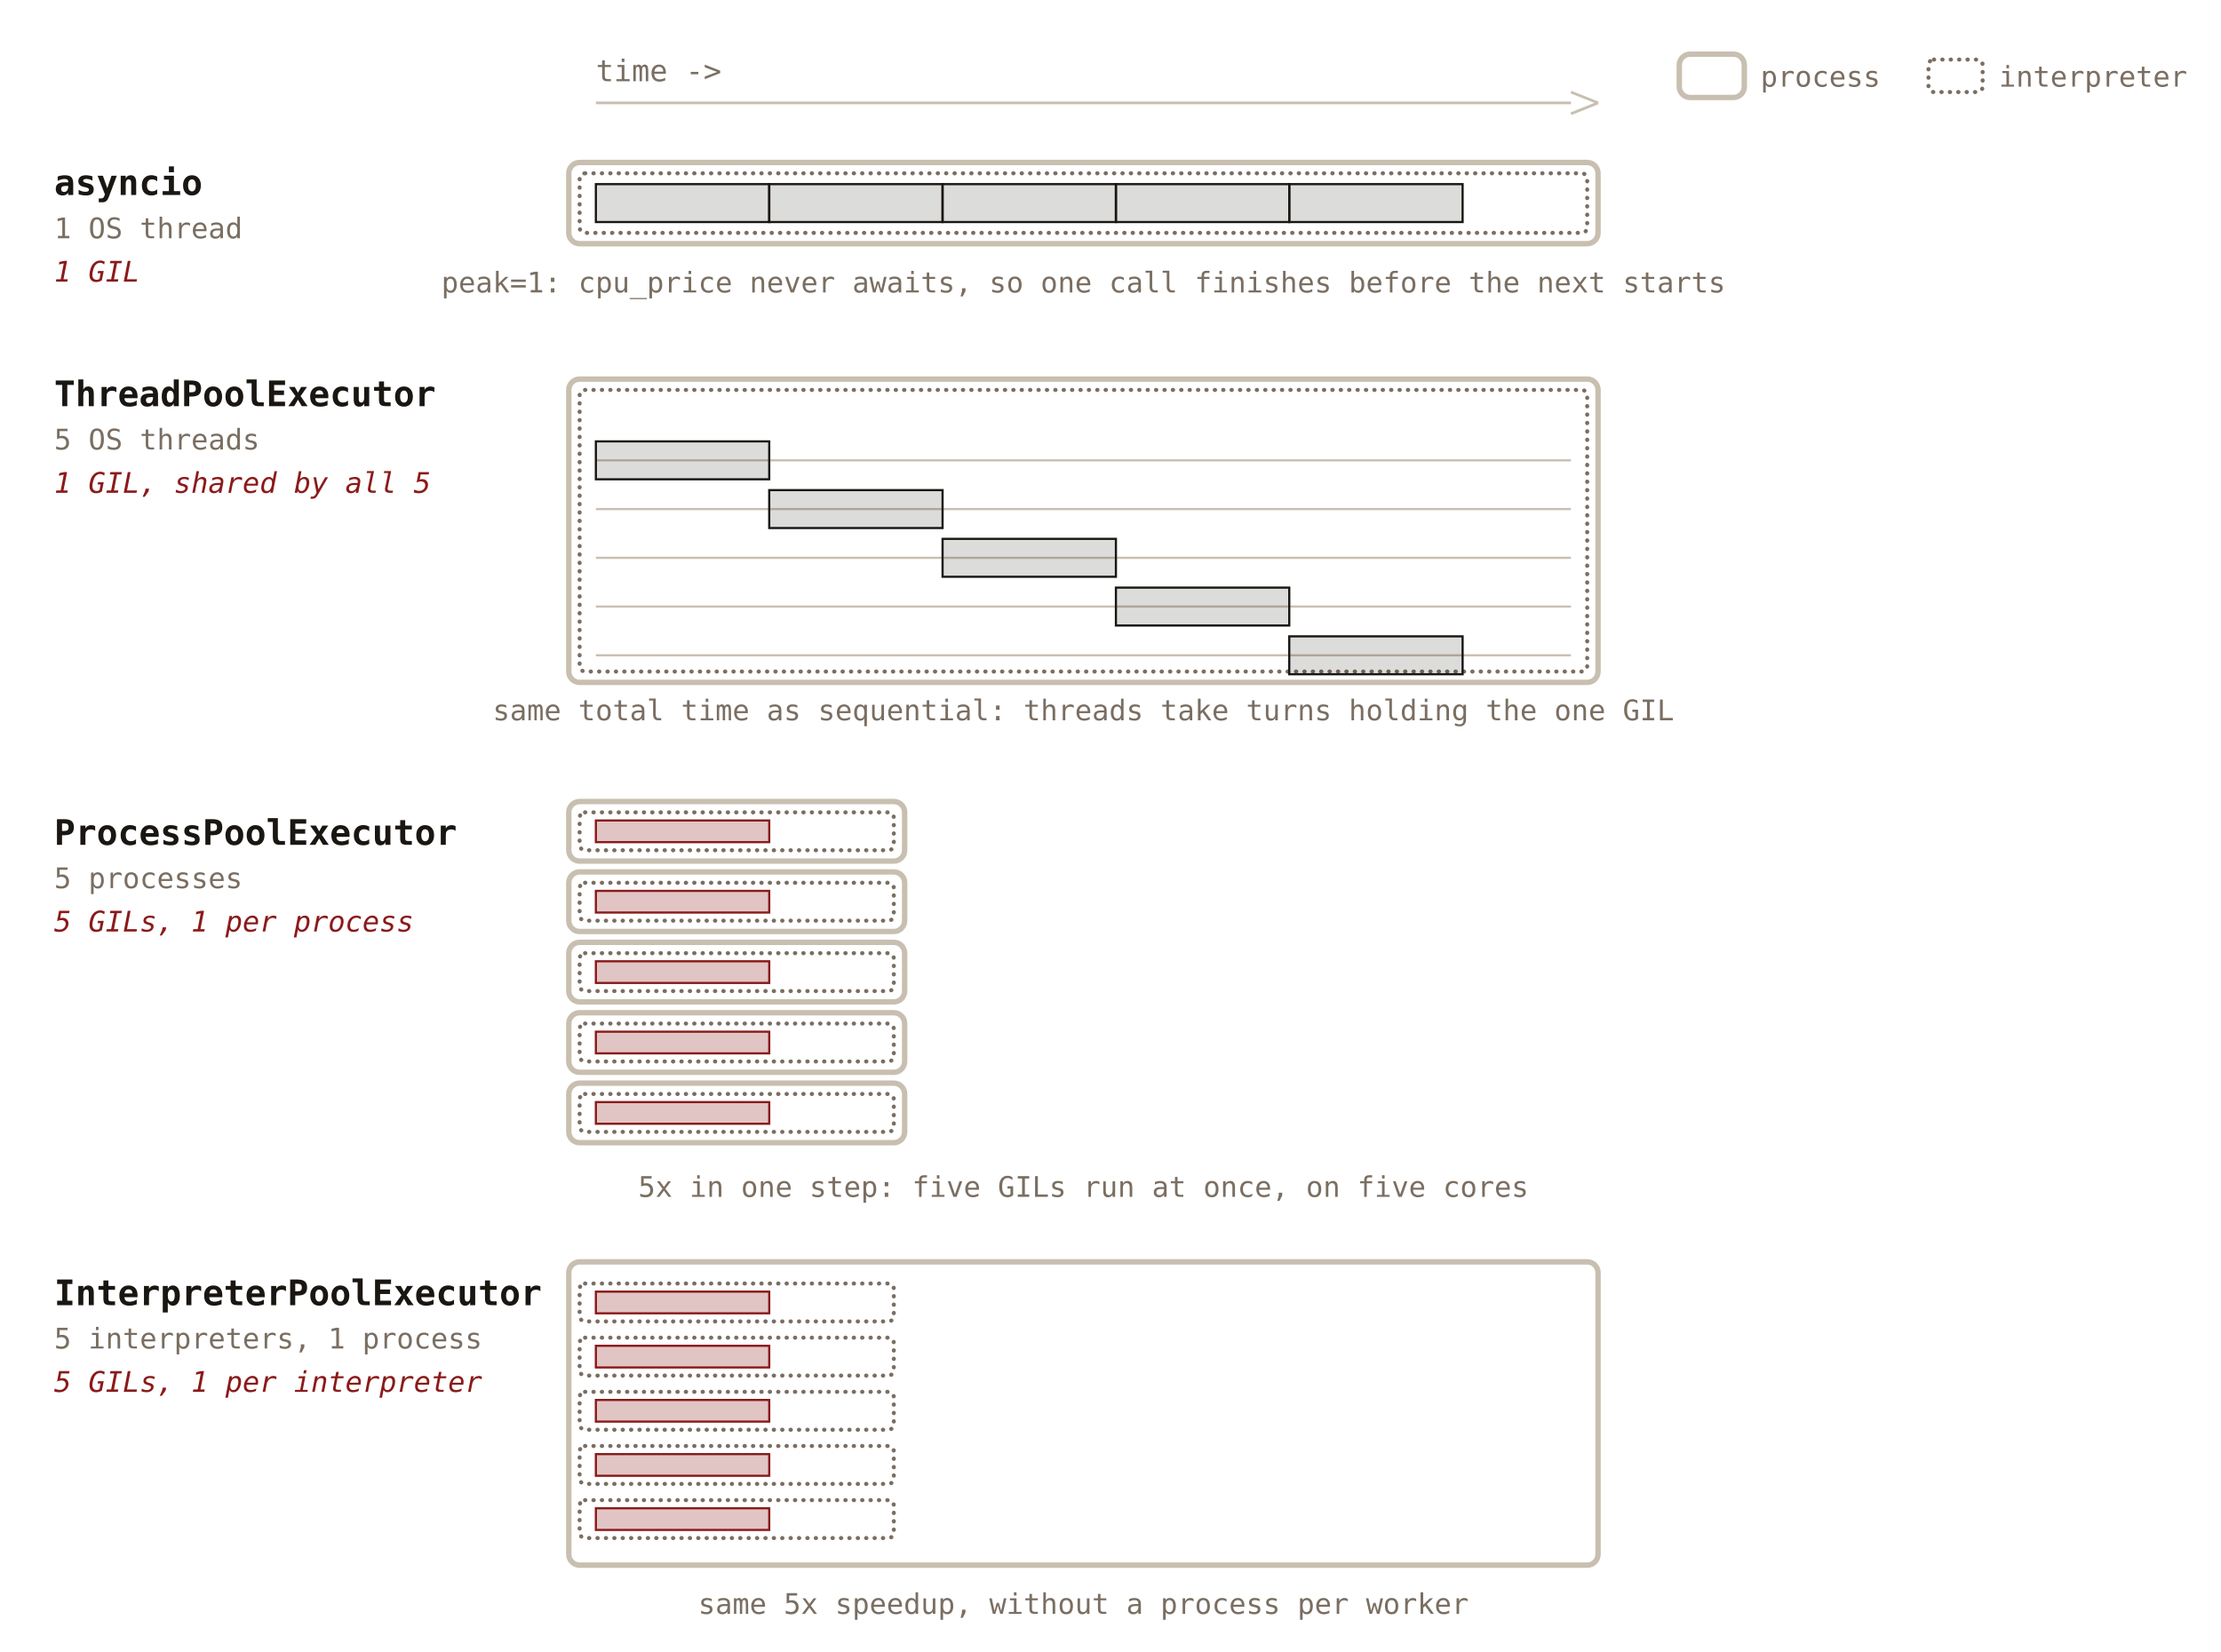
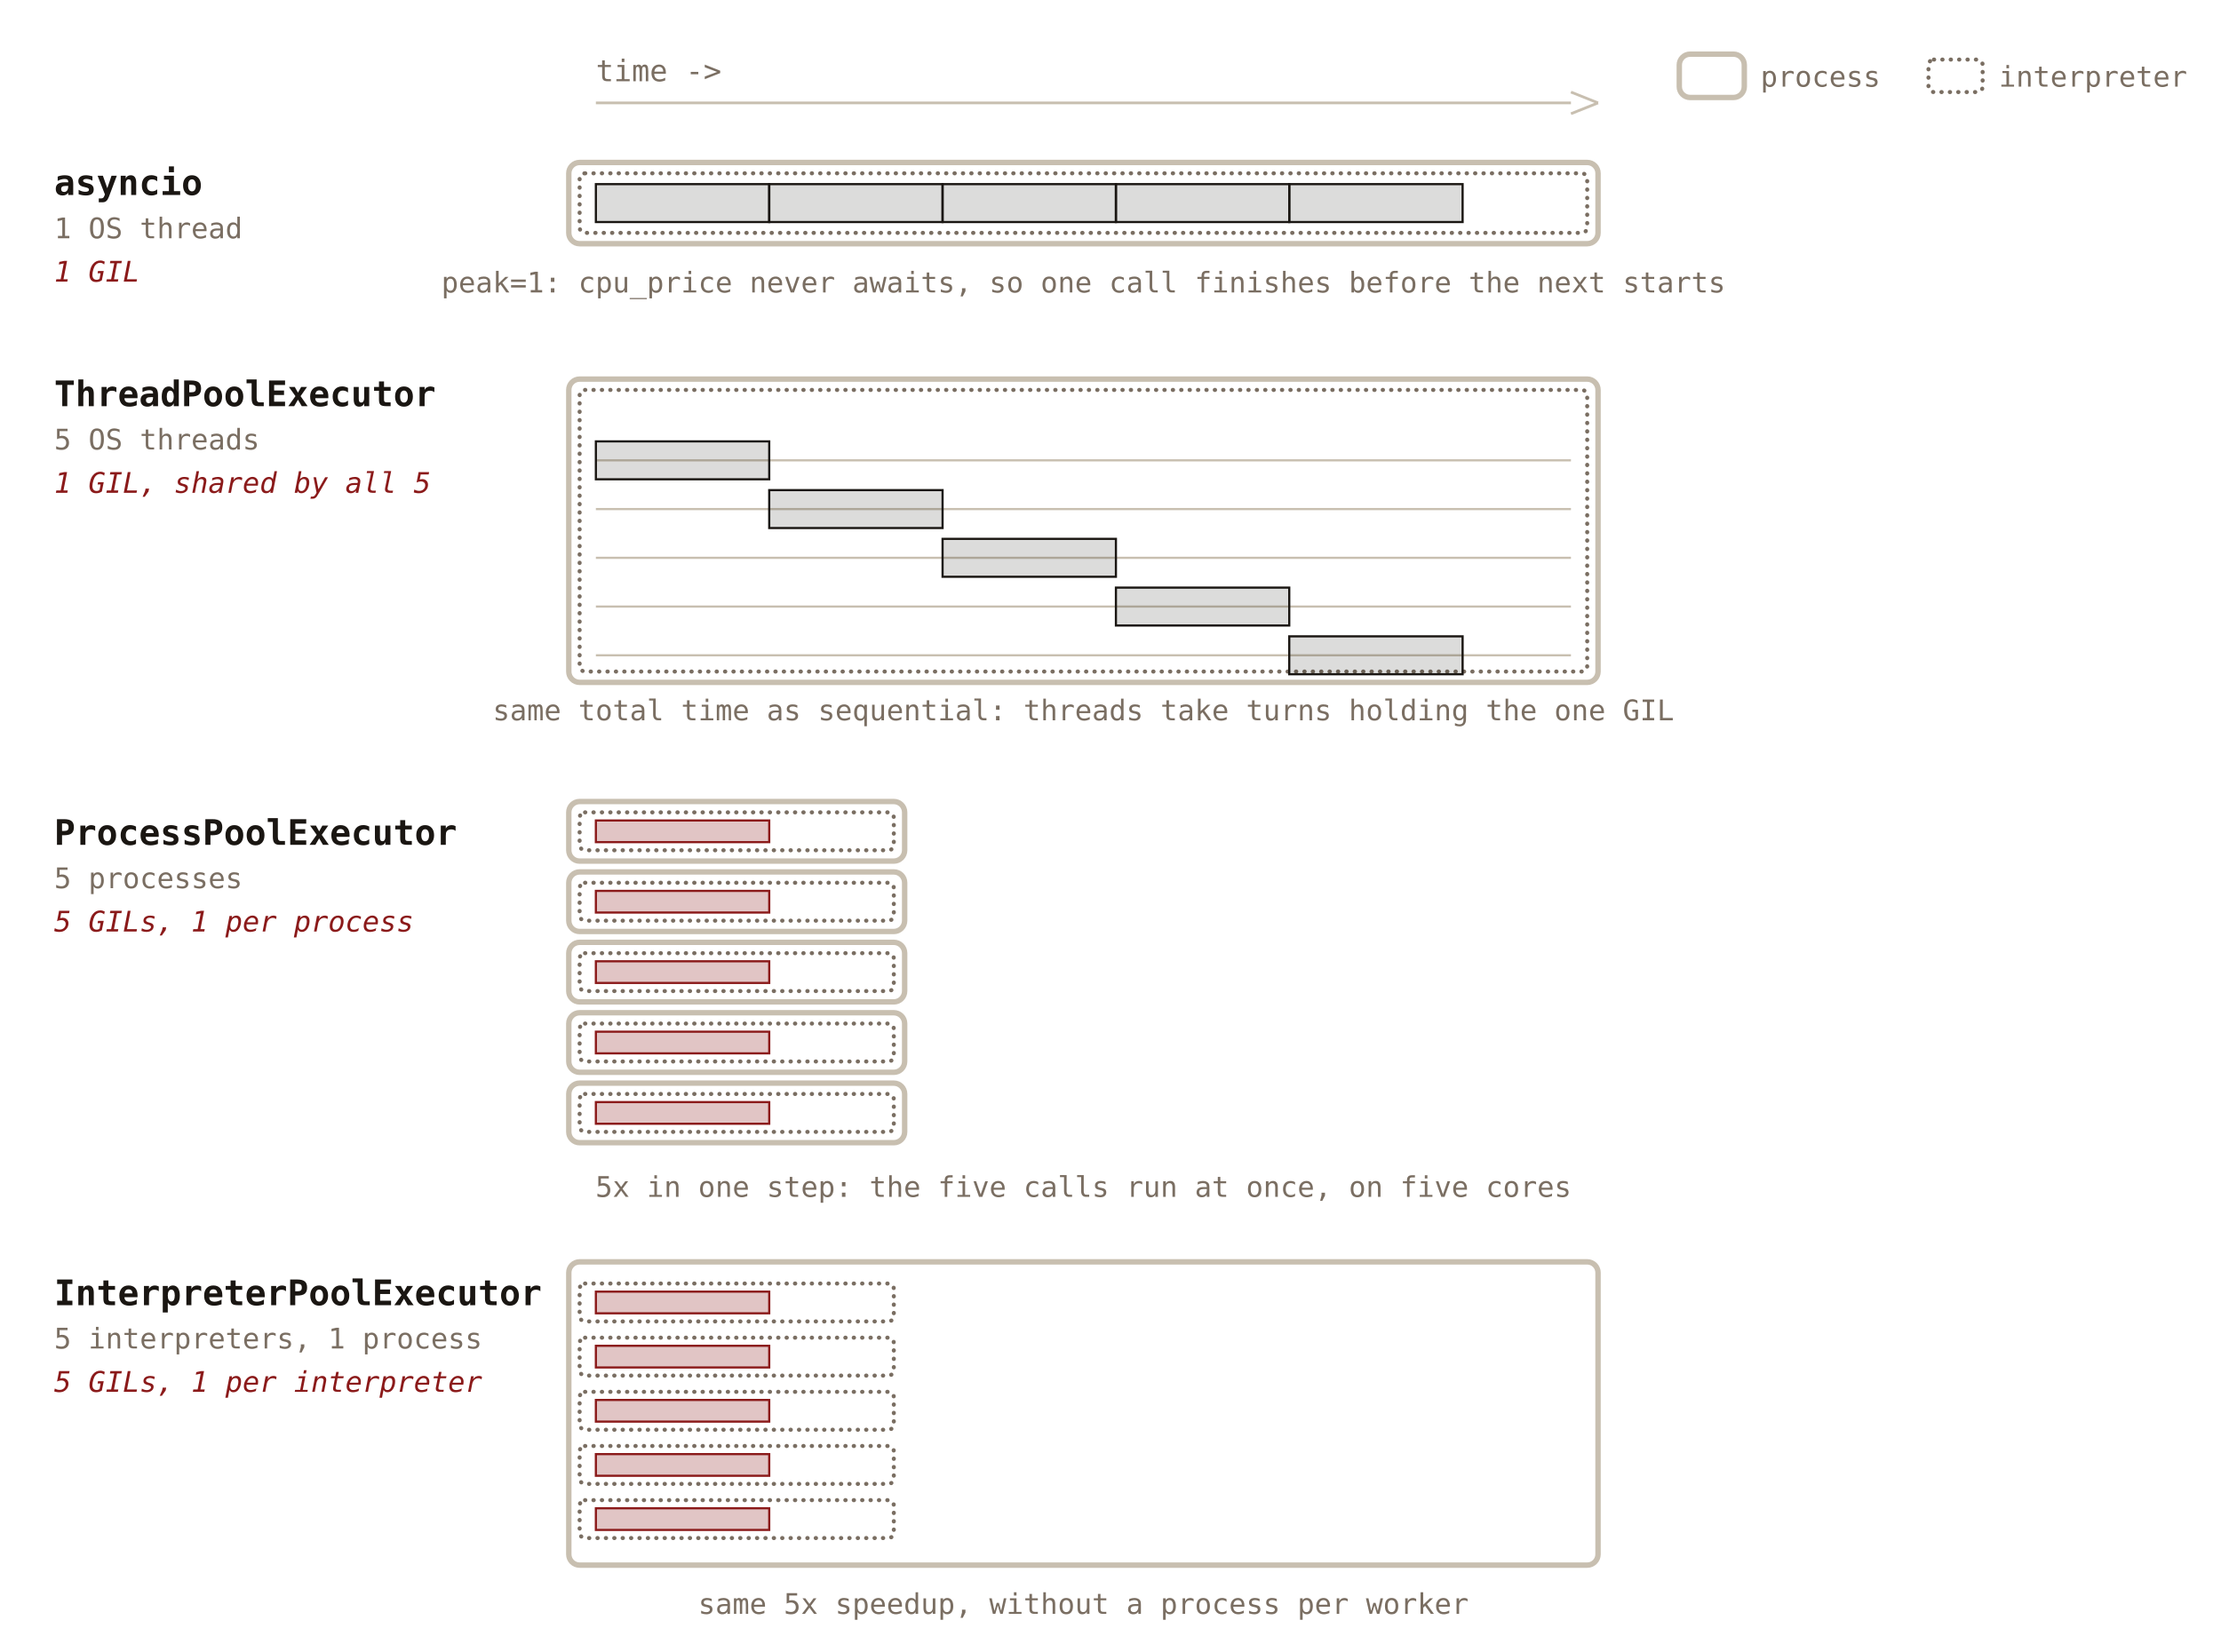
<svg xmlns="http://www.w3.org/2000/svg" viewBox="0 0 820 610" font-family="'JetBrains Mono', Consolas, monospace">
  <text x="220" y="30" font-size="11" fill="#7a6e62">time -&gt;</text>
  <line x1="220" y1="38" x2="580" y2="38" stroke="#c8bfb0" stroke-width="1" />
  <line x1="580" y1="34" x2="590" y2="38" stroke="#c8bfb0" stroke-width="1" />
  <line x1="580" y1="42" x2="590" y2="38" stroke="#c8bfb0" stroke-width="1" />
  <rect x="620" y="20" width="24" height="16" fill="none" stroke="#c8bfb0" stroke-width="2" rx="4" />
  <text x="650" y="32" font-size="10.5" fill="#7a6e62">process</text>
  <rect x="712" y="22" width="20" height="12" fill="none" stroke="#7a6e62" stroke-width="1.5" stroke-dasharray="0.1,3" stroke-linecap="round" rx="2" />
  <text x="738" y="32" font-size="10.5" fill="#7a6e62">interpreter</text>
  <text x="20" y="72" font-size="13" font-weight="bold" fill="#1a1612">asyncio</text>
  <text x="20" y="88" font-size="10.5" fill="#7a6e62">1 OS thread</text>
  <text x="20" y="104" font-size="10.5" font-style="italic" fill="#8b1a1a">1 GIL</text>
  <rect x="210" y="60" width="380" height="30" fill="none" stroke="#c8bfb0" stroke-width="2" rx="4" />
  <rect x="214" y="64" width="372" height="22" fill="none" stroke="#7a6e62" stroke-width="1.5" stroke-dasharray="0.1,3" stroke-linecap="round" rx="2" />
  <rect x="220" y="68" width="64" height="14" fill="#1a1612" fill-opacity="0.15" stroke="#1a1612" stroke-width="0.8" />
  <rect x="284" y="68" width="64" height="14" fill="#1a1612" fill-opacity="0.15" stroke="#1a1612" stroke-width="0.8" />
  <rect x="348" y="68" width="64" height="14" fill="#1a1612" fill-opacity="0.15" stroke="#1a1612" stroke-width="0.8" />
  <rect x="412" y="68" width="64" height="14" fill="#1a1612" fill-opacity="0.15" stroke="#1a1612" stroke-width="0.8" />
  <rect x="476" y="68" width="64" height="14" fill="#1a1612" fill-opacity="0.15" stroke="#1a1612" stroke-width="0.8" />
  <text x="400" y="108" font-size="10.5" fill="#7a6e62" text-anchor="middle">peak=1: cpu_price never awaits, so one call finishes before the next starts</text>
  <text x="20" y="150" font-size="13" font-weight="bold" fill="#1a1612">ThreadPoolExecutor</text>
  <text x="20" y="166" font-size="10.5" fill="#7a6e62">5 OS threads</text>
  <text x="20" y="182" font-size="10.5" font-style="italic" fill="#8b1a1a">1 GIL, shared by all 5</text>
  <rect x="210" y="140" width="380" height="112" fill="none" stroke="#c8bfb0" stroke-width="2" rx="4" />
  <rect x="214" y="144" width="372" height="104" fill="none" stroke="#7a6e62" stroke-width="1.5" stroke-dasharray="0.1,3" stroke-linecap="round" rx="2" />
  <line x1="220" y1="170" x2="580" y2="170" stroke="#c8bfb0" stroke-width="0.8" />
  <rect x="220" y="163" width="64" height="14" fill="#1a1612" fill-opacity="0.15" stroke="#1a1612" stroke-width="0.8" />
  <line x1="220" y1="188" x2="580" y2="188" stroke="#c8bfb0" stroke-width="0.8" />
  <rect x="284" y="181" width="64" height="14" fill="#1a1612" fill-opacity="0.15" stroke="#1a1612" stroke-width="0.8" />
  <line x1="220" y1="206" x2="580" y2="206" stroke="#c8bfb0" stroke-width="0.8" />
  <rect x="348" y="199" width="64" height="14" fill="#1a1612" fill-opacity="0.15" stroke="#1a1612" stroke-width="0.8" />
  <line x1="220" y1="224" x2="580" y2="224" stroke="#c8bfb0" stroke-width="0.8" />
  <rect x="412" y="217" width="64" height="14" fill="#1a1612" fill-opacity="0.15" stroke="#1a1612" stroke-width="0.8" />
  <line x1="220" y1="242" x2="580" y2="242" stroke="#c8bfb0" stroke-width="0.8" />
  <rect x="476" y="235" width="64" height="14" fill="#1a1612" fill-opacity="0.15" stroke="#1a1612" stroke-width="0.8" />
  <text x="400" y="266" font-size="10.5" fill="#7a6e62" text-anchor="middle">same total time as sequential: threads take turns holding the one GIL</text>
  <text x="20" y="312" font-size="13" font-weight="bold" fill="#1a1612">ProcessPoolExecutor</text>
  <text x="20" y="328" font-size="10.5" fill="#7a6e62">5 processes</text>
  <text x="20" y="344" font-size="10.5" font-style="italic" fill="#8b1a1a">5 GILs, 1 per process</text>
  <rect x="210" y="296" width="124" height="22" fill="none" stroke="#c8bfb0" stroke-width="2" rx="4" />
  <rect x="214" y="300" width="116" height="14" fill="none" stroke="#7a6e62" stroke-width="1.5" stroke-dasharray="0.1,3" stroke-linecap="round" rx="2" />
  <rect x="220" y="303" width="64" height="8" fill="#8b1a1a" fill-opacity="0.25" stroke="#8b1a1a" stroke-width="0.8" />
  <rect x="210" y="322" width="124" height="22" fill="none" stroke="#c8bfb0" stroke-width="2" rx="4" />
  <rect x="214" y="326" width="116" height="14" fill="none" stroke="#7a6e62" stroke-width="1.5" stroke-dasharray="0.1,3" stroke-linecap="round" rx="2" />
  <rect x="220" y="329" width="64" height="8" fill="#8b1a1a" fill-opacity="0.25" stroke="#8b1a1a" stroke-width="0.8" />
  <rect x="210" y="348" width="124" height="22" fill="none" stroke="#c8bfb0" stroke-width="2" rx="4" />
  <rect x="214" y="352" width="116" height="14" fill="none" stroke="#7a6e62" stroke-width="1.5" stroke-dasharray="0.1,3" stroke-linecap="round" rx="2" />
  <rect x="220" y="355" width="64" height="8" fill="#8b1a1a" fill-opacity="0.25" stroke="#8b1a1a" stroke-width="0.8" />
  <rect x="210" y="374" width="124" height="22" fill="none" stroke="#c8bfb0" stroke-width="2" rx="4" />
  <rect x="214" y="378" width="116" height="14" fill="none" stroke="#7a6e62" stroke-width="1.5" stroke-dasharray="0.1,3" stroke-linecap="round" rx="2" />
  <rect x="220" y="381" width="64" height="8" fill="#8b1a1a" fill-opacity="0.25" stroke="#8b1a1a" stroke-width="0.8" />
  <rect x="210" y="400" width="124" height="22" fill="none" stroke="#c8bfb0" stroke-width="2" rx="4" />
  <rect x="214" y="404" width="116" height="14" fill="none" stroke="#7a6e62" stroke-width="1.5" stroke-dasharray="0.1,3" stroke-linecap="round" rx="2" />
  <rect x="220" y="407" width="64" height="8" fill="#8b1a1a" fill-opacity="0.25" stroke="#8b1a1a" stroke-width="0.8" />
-   <text x="400" y="442" font-size="10.5" fill="#7a6e62" text-anchor="middle">5x in one step: five GILs run at once, on five cores</text>
+   <text x="400" y="442" font-size="10.5" fill="#7a6e62" text-anchor="middle">5x in one step: the five calls run at once, on five cores</text>
  <text x="20" y="482" font-size="13" font-weight="bold" fill="#1a1612">InterpreterPoolExecutor</text>
  <text x="20" y="498" font-size="10.5" fill="#7a6e62">5 interpreters, 1 process</text>
  <text x="20" y="514" font-size="10.5" font-style="italic" fill="#8b1a1a">5 GILs, 1 per interpreter</text>
  <rect x="210" y="466" width="380" height="112" fill="none" stroke="#c8bfb0" stroke-width="2" rx="4" />
  <rect x="214" y="474" width="116" height="14" fill="none" stroke="#7a6e62" stroke-width="1.5" stroke-dasharray="0.1,3" stroke-linecap="round" rx="2" />
  <rect x="220" y="477" width="64" height="8" fill="#8b1a1a" fill-opacity="0.25" stroke="#8b1a1a" stroke-width="0.8" />
  <rect x="214" y="494" width="116" height="14" fill="none" stroke="#7a6e62" stroke-width="1.5" stroke-dasharray="0.1,3" stroke-linecap="round" rx="2" />
  <rect x="220" y="497" width="64" height="8" fill="#8b1a1a" fill-opacity="0.25" stroke="#8b1a1a" stroke-width="0.8" />
  <rect x="214" y="514" width="116" height="14" fill="none" stroke="#7a6e62" stroke-width="1.5" stroke-dasharray="0.1,3" stroke-linecap="round" rx="2" />
  <rect x="220" y="517" width="64" height="8" fill="#8b1a1a" fill-opacity="0.25" stroke="#8b1a1a" stroke-width="0.8" />
  <rect x="214" y="534" width="116" height="14" fill="none" stroke="#7a6e62" stroke-width="1.5" stroke-dasharray="0.1,3" stroke-linecap="round" rx="2" />
  <rect x="220" y="537" width="64" height="8" fill="#8b1a1a" fill-opacity="0.25" stroke="#8b1a1a" stroke-width="0.8" />
  <rect x="214" y="554" width="116" height="14" fill="none" stroke="#7a6e62" stroke-width="1.5" stroke-dasharray="0.1,3" stroke-linecap="round" rx="2" />
  <rect x="220" y="557" width="64" height="8" fill="#8b1a1a" fill-opacity="0.25" stroke="#8b1a1a" stroke-width="0.8" />
  <text x="400" y="596" font-size="10.5" fill="#7a6e62" text-anchor="middle">same 5x speedup, without a process per worker</text>
</svg>
